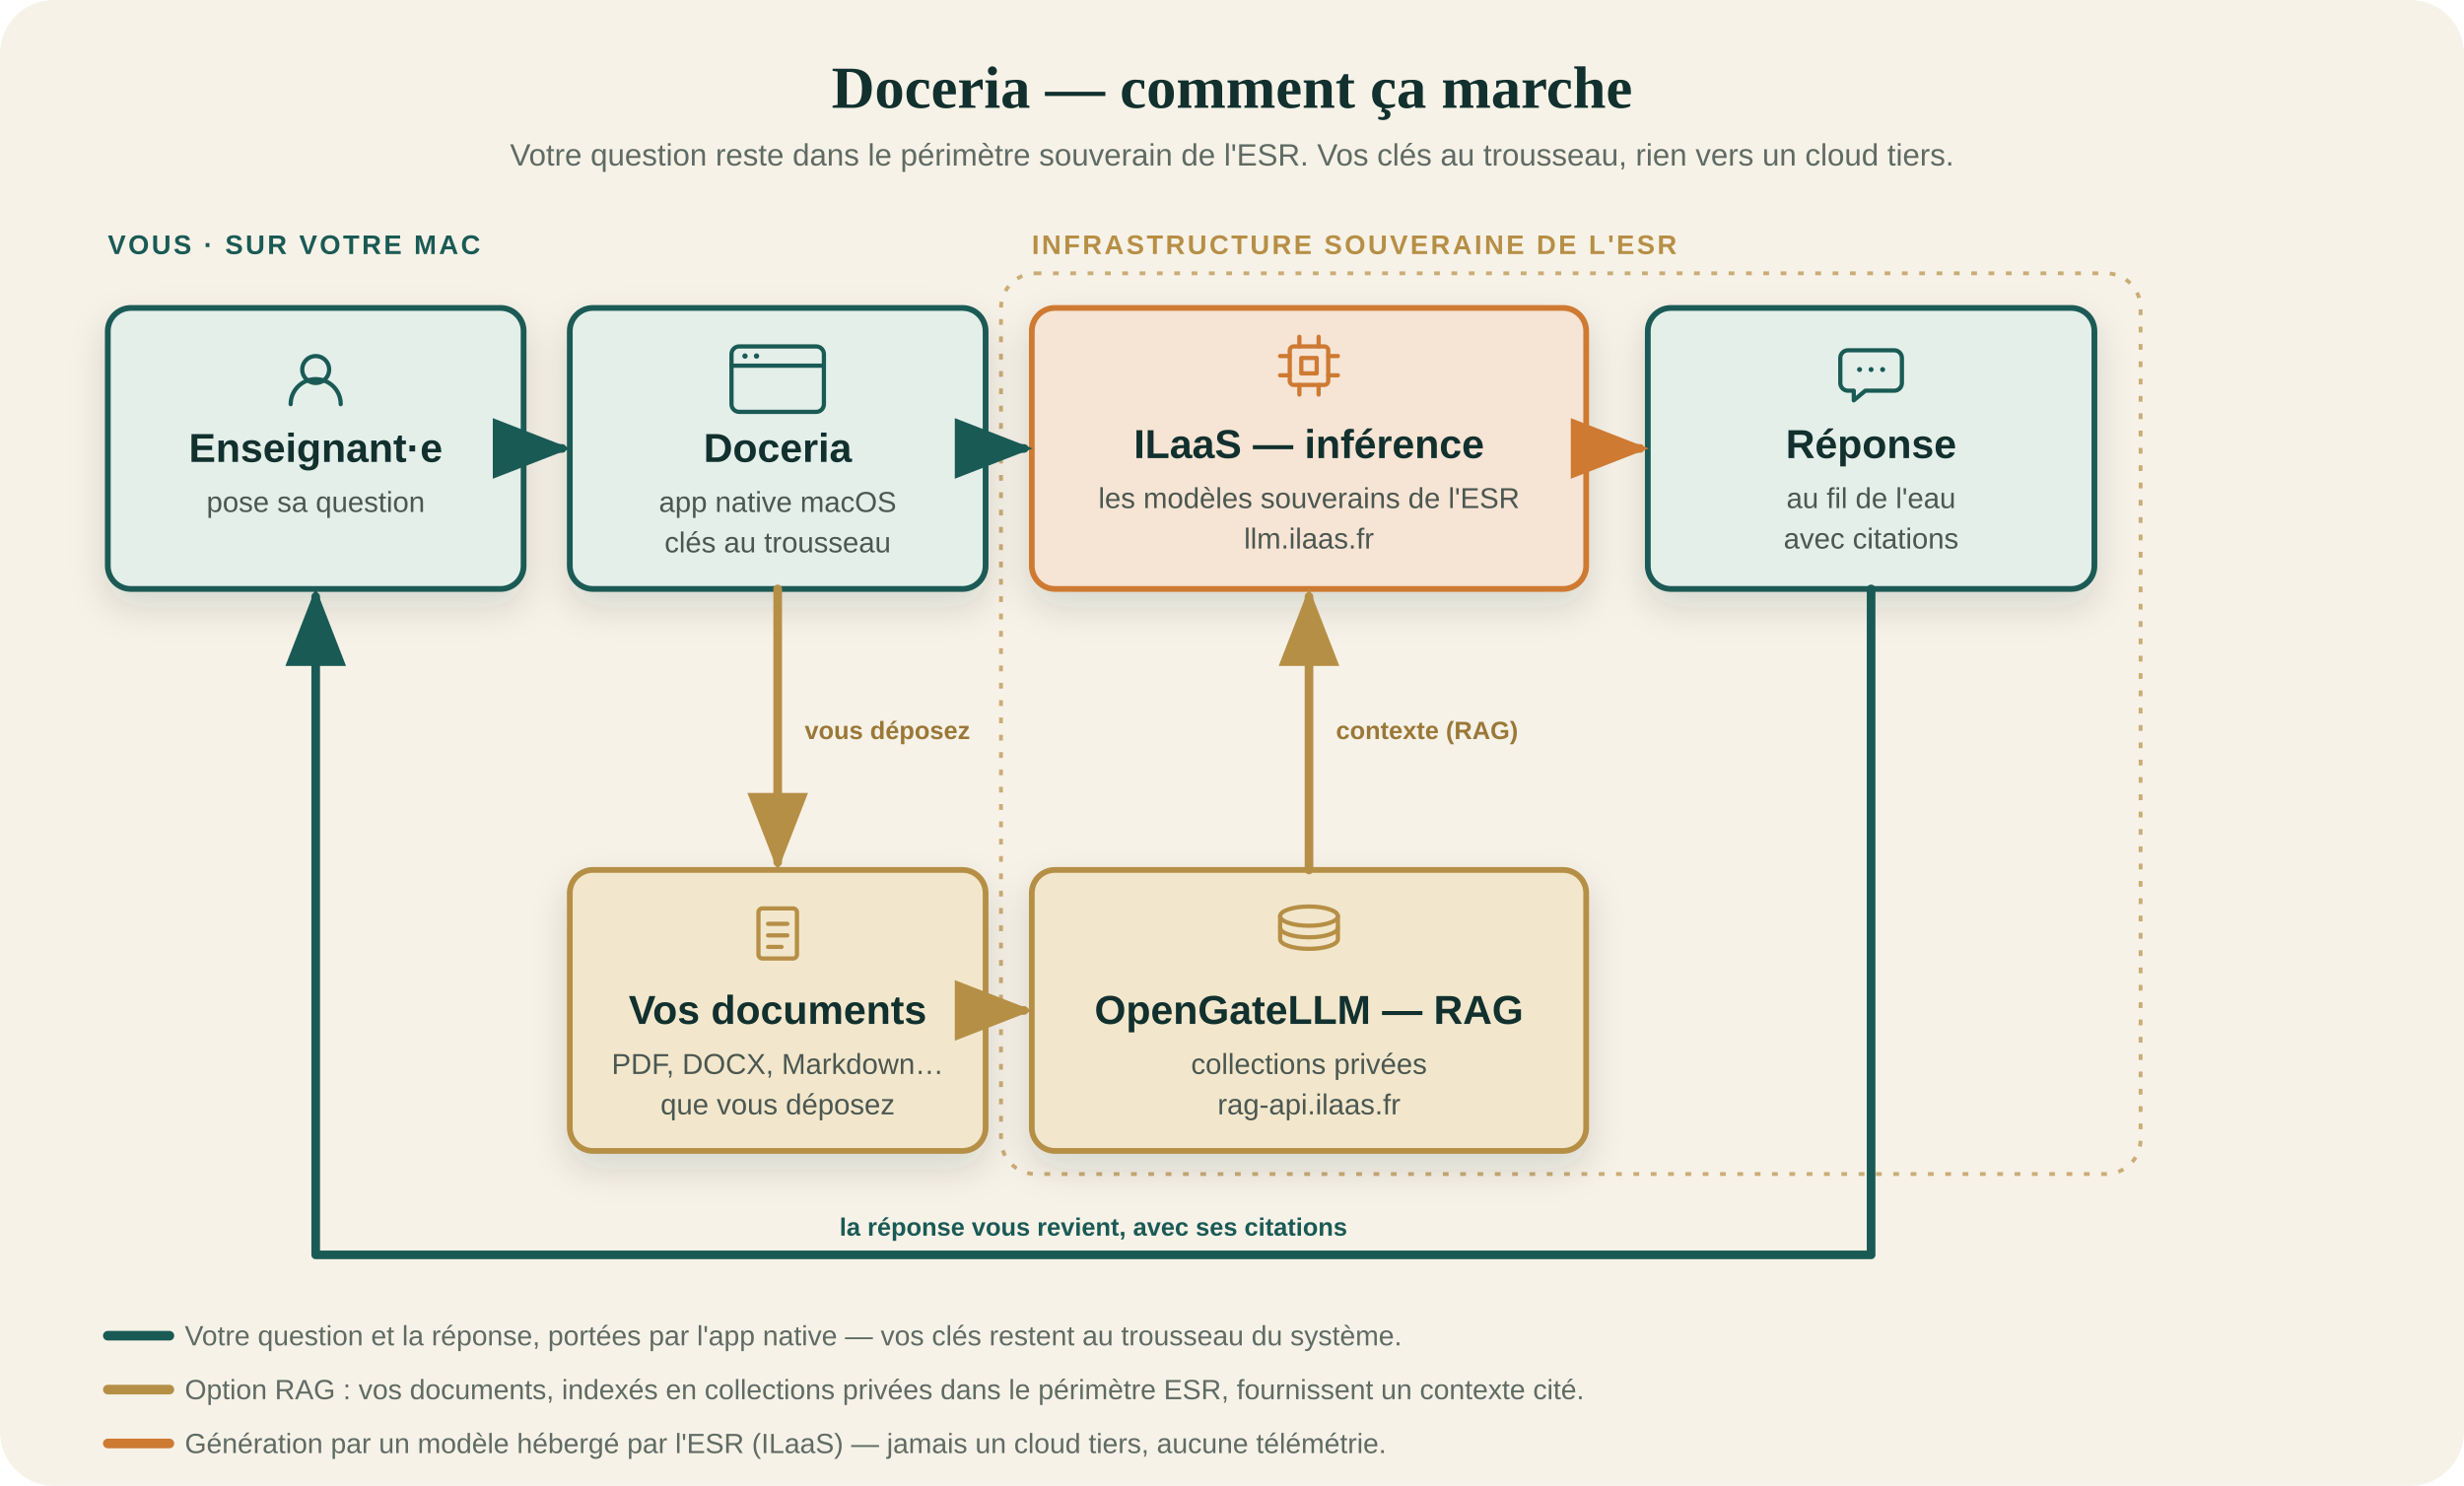
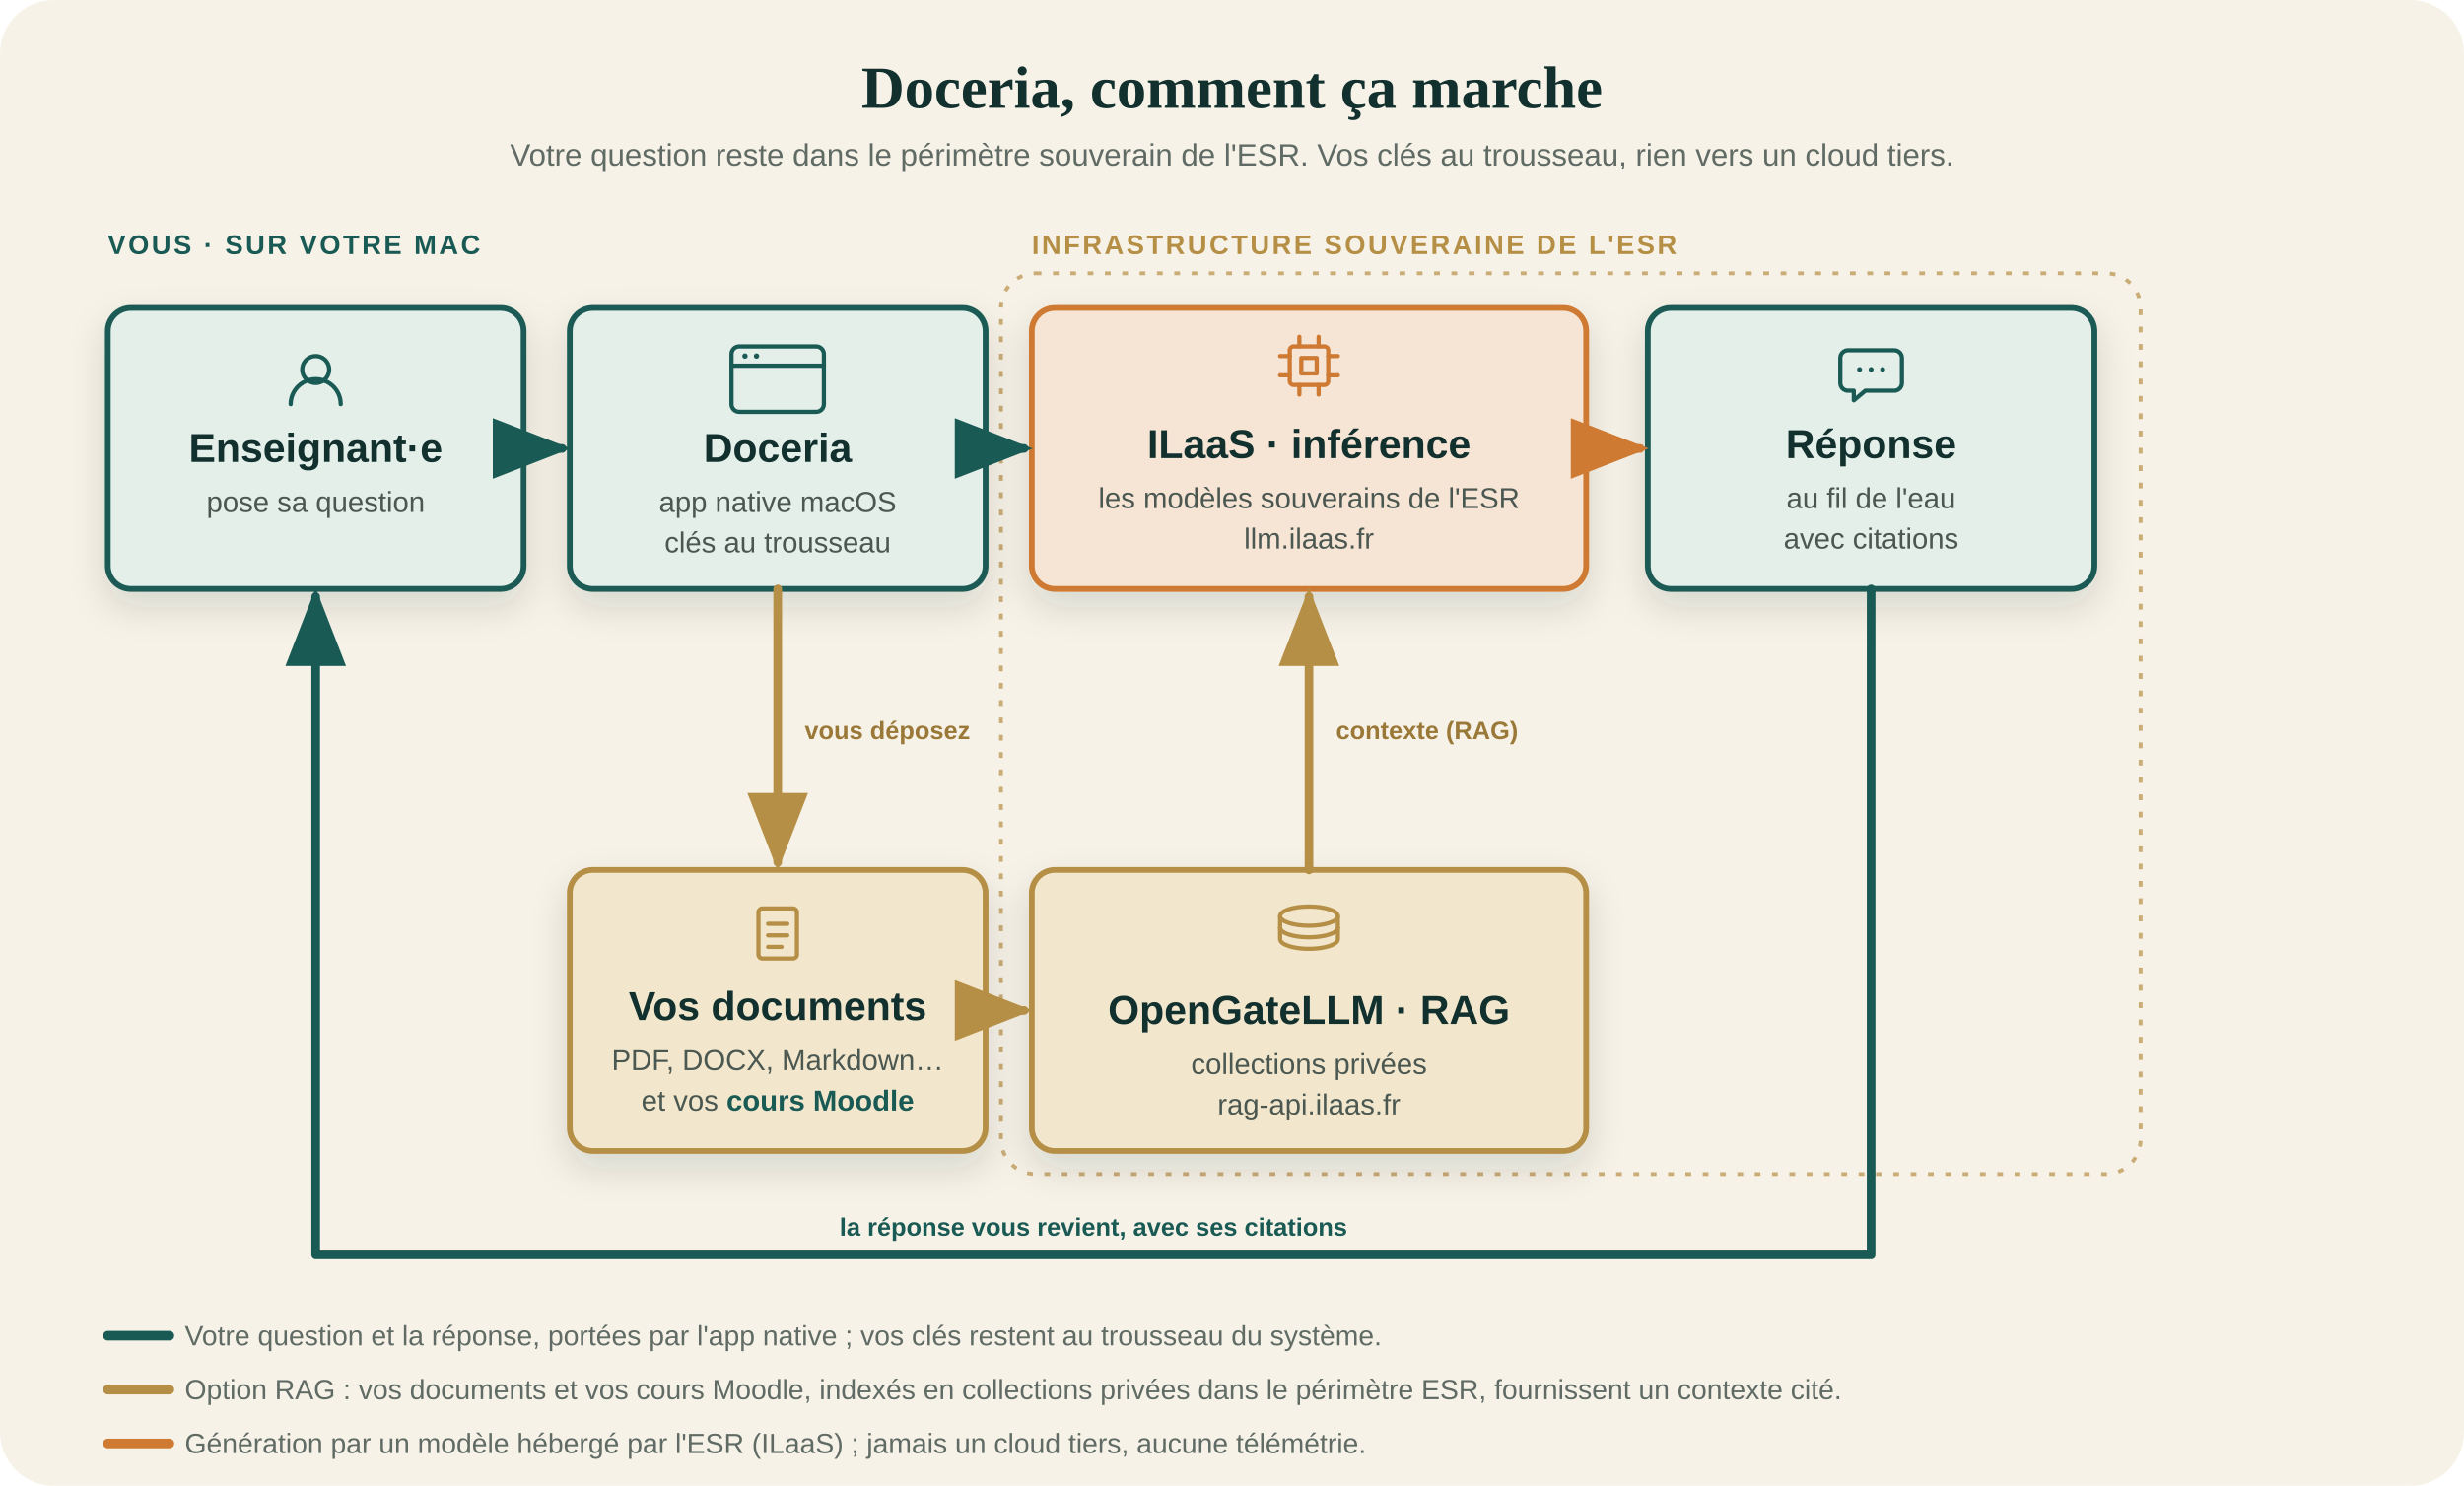
<svg xmlns="http://www.w3.org/2000/svg" width="1280" height="772" viewBox="0 0 1280 772" preserveAspectRatio="xMidYMid meet" role="img" aria-labelledby="dca-title dca-desc">
  <defs>
    <marker id="dca-petrol" markerWidth="11" markerHeight="11" refX="8" refY="3.5" orient="auto" markerUnits="strokeWidth">
      <path d="M0,0 L0,7 L9,3.5 z" fill="#1A5A55" />
    </marker>
    <marker id="dca-gold" markerWidth="11" markerHeight="11" refX="8" refY="3.5" orient="auto" markerUnits="strokeWidth">
      <path d="M0,0 L0,7 L9,3.5 z" fill="#B68F46" />
    </marker>
    <marker id="dca-orange" markerWidth="11" markerHeight="11" refX="8" refY="3.5" orient="auto" markerUnits="strokeWidth">
      <path d="M0,0 L0,7 L9,3.5 z" fill="#CE7A33" />
    </marker>
    <filter id="dca-shadow" x="-12%" y="-12%" width="124%" height="135%">
      <feDropShadow dx="0" dy="8" stdDeviation="9" flood-color="#11302E" flood-opacity=".14" />
    </filter>
    <style>
      .dca-title{font:700 31px Georgia,"Times New Roman",serif;fill:#11302E}
      .dca-sub{font:400 16px Arial,sans-serif;fill:#5F6B64}
      .dca-zone{font:700 14px Arial,sans-serif;letter-spacing:.09em}
      .dca-bt{font:700 21px Arial,sans-serif;fill:#11302E}
      .dca-bx{font:400 15px Arial,sans-serif;fill:#4B5751}
      .dca-flow{font:700 13px Arial,sans-serif}
      .dca-leg{font:400 14.5px Arial,sans-serif;fill:#5F6B64}
      .dca-ic{fill:none;stroke-width:2.2;stroke-linecap:round;stroke-linejoin:round}
    </style>
  </defs>
  <rect x="0" y="0" width="1280" height="772" rx="28" fill="#F7F2E7" />
-   <text x="640" y="56" text-anchor="middle" class="dca-title">Doceria — comment ça marche</text>
+   <text x="640" y="56" text-anchor="middle" class="dca-title">Doceria, comment ça marche</text>
  <text x="640" y="86" text-anchor="middle" class="dca-sub">Votre question reste dans le périmètre souverain de l'ESR. Vos clés au trousseau, rien vers un cloud tiers.</text>
  <text x="56" y="132" class="dca-zone" fill="#1A5A55">VOUS · SUR VOTRE MAC</text>
  <text x="536" y="132" class="dca-zone" fill="#B68F46">INFRASTRUCTURE SOUVERAINE DE L'ESR</text>
  <rect x="520" y="142" width="592" height="468" rx="18" fill="none" stroke="#B68F46" stroke-width="2" stroke-dasharray="3 6" opacity=".7" />
  <g filter="url(#dca-shadow)">
    <rect x="56" y="160" width="216" height="146" rx="12" fill="#E4EFEA" stroke="#1A5A55" stroke-width="3" />
    <rect x="296" y="160" width="216" height="146" rx="12" fill="#E4EFEA" stroke="#1A5A55" stroke-width="3" />
    <rect x="536" y="160" width="288" height="146" rx="12" fill="#F6E4D4" stroke="#CE7A33" stroke-width="3" />
    <rect x="856" y="160" width="232" height="146" rx="12" fill="#E4EFEA" stroke="#1A5A55" stroke-width="3" />
    <rect x="296" y="452" width="216" height="146" rx="12" fill="#F2E7CC" stroke="#B68F46" stroke-width="3" />
    <rect x="536" y="452" width="288" height="146" rx="12" fill="#F2E7CC" stroke="#B68F46" stroke-width="3" />
  </g>
  <g class="dca-ic" stroke="#1A5A55">
    <circle cx="164" cy="192" r="7" />
    <path d="M151 210 a13 13 0 0 1 26 0" />
  </g>
  <g class="dca-ic" stroke="#1A5A55">
    <rect x="380" y="180" width="48" height="34" rx="4" />
    <line x1="380" y1="190" x2="428" y2="190" />
    <circle cx="387" cy="185" r="1.4" fill="#1A5A55" stroke="none" />
    <circle cx="393" cy="185" r="1.4" fill="#1A5A55" stroke="none" />
  </g>
  <g class="dca-ic" stroke="#CE7A33">
    <rect x="670" y="180" width="20" height="20" rx="2" />
    <rect x="676" y="186" width="8" height="8" />
    <line x1="675" y1="180" x2="675" y2="175" />
    <line x1="685" y1="180" x2="685" y2="175" />
    <line x1="675" y1="200" x2="675" y2="205" />
    <line x1="685" y1="200" x2="685" y2="205" />
    <line x1="670" y1="185" x2="665" y2="185" />
    <line x1="670" y1="195" x2="665" y2="195" />
    <line x1="690" y1="185" x2="695" y2="185" />
    <line x1="690" y1="195" x2="695" y2="195" />
  </g>
  <g class="dca-ic" stroke="#1A5A55">
    <path d="M960 182 h24 a4 4 0 0 1 4 4 v13 a4 4 0 0 1 -4 4 h-15 l-6 5 v-5 h-3 a4 4 0 0 1 -4 -4 v-13 a4 4 0 0 1 4 -4 z" />
    <circle cx="966" cy="192" r="1.3" fill="#1A5A55" stroke="none" />
    <circle cx="972" cy="192" r="1.3" fill="#1A5A55" stroke="none" />
    <circle cx="978" cy="192" r="1.3" fill="#1A5A55" stroke="none" />
  </g>
  <g class="dca-ic" stroke="#B68F46">
    <rect x="394" y="472" width="20" height="26" rx="2" />
    <line x1="399" y1="480" x2="409" y2="480" />
    <line x1="399" y1="486" x2="409" y2="486" />
    <line x1="399" y1="492" x2="406" y2="492" />
  </g>
  <g class="dca-ic" stroke="#B68F46">
    <ellipse cx="680" cy="476" rx="15" ry="5" />
    <path d="M665 476 v12 a15 5 0 0 0 30 0 v-12" />
    <path d="M665 482 a15 5 0 0 0 30 0" />
  </g>
  <text x="164" y="240" text-anchor="middle" class="dca-bt">Enseignant·e</text>
  <text x="164" y="266" text-anchor="middle" class="dca-bx">pose sa question</text>
  <text x="404" y="240" text-anchor="middle" class="dca-bt">Doceria</text>
  <text x="404" y="266" text-anchor="middle" class="dca-bx">app native macOS</text>
  <text x="404" y="287" text-anchor="middle" class="dca-bx">clés au trousseau</text>
-   <text x="680" y="238" text-anchor="middle" class="dca-bt">ILaaS — inférence</text>
+   <text x="680" y="238" text-anchor="middle" class="dca-bt">ILaaS · inférence</text>
  <text x="680" y="264" text-anchor="middle" class="dca-bx">les modèles souverains de l'ESR</text>
  <text x="680" y="285" text-anchor="middle" class="dca-bx">llm.ilaas.fr</text>
  <text x="972" y="238" text-anchor="middle" class="dca-bt">Réponse</text>
  <text x="972" y="264" text-anchor="middle" class="dca-bx">au fil de l'eau</text>
  <text x="972" y="285" text-anchor="middle" class="dca-bx">avec citations</text>
-   <text x="404" y="532" text-anchor="middle" class="dca-bt">Vos documents</text>
-   <text x="404" y="558" text-anchor="middle" class="dca-bx">PDF, DOCX, Markdown…</text>
-   <text x="404" y="579" text-anchor="middle" class="dca-bx">que vous déposez</text>
-   <text x="680" y="532" text-anchor="middle" class="dca-bt">OpenGateLLM — RAG</text>
+   <text x="404" y="530" text-anchor="middle" class="dca-bt">Vos documents</text>
+   <text x="404" y="556" text-anchor="middle" class="dca-bx">PDF, DOCX, Markdown…</text>
+   <text x="404" y="577" text-anchor="middle" class="dca-bx">et vos <tspan font-weight="700" fill="#1A5A55">cours Moodle</tspan>
+   </text>
+   <text x="680" y="532" text-anchor="middle" class="dca-bt">OpenGateLLM · RAG</text>
  <text x="680" y="558" text-anchor="middle" class="dca-bx">collections privées</text>
  <text x="680" y="579" text-anchor="middle" class="dca-bx">rag-api.ilaas.fr</text>
  <path d="M272 233 H292" fill="none" stroke="#1A5A55" stroke-width="4.5" stroke-linecap="round" marker-end="url(#dca-petrol)" />
  <path d="M512 233 H532" fill="none" stroke="#1A5A55" stroke-width="4.5" stroke-linecap="round" marker-end="url(#dca-petrol)" />
  <path d="M824 233 H852" fill="none" stroke="#CE7A33" stroke-width="4.5" stroke-linecap="round" marker-end="url(#dca-orange)" />
  <path d="M404 306 V448" fill="none" stroke="#B68F46" stroke-width="4.5" stroke-linecap="round" marker-end="url(#dca-gold)" />
  <text x="418" y="384" text-anchor="start" class="dca-flow" fill="#9A7838">vous déposez</text>
  <path d="M512 525 H532" fill="none" stroke="#B68F46" stroke-width="4.5" stroke-linecap="round" marker-end="url(#dca-gold)" />
  <path d="M680 452 V310" fill="none" stroke="#B68F46" stroke-width="4.5" stroke-linecap="round" marker-end="url(#dca-gold)" />
  <text x="694" y="384" text-anchor="start" class="dca-flow" fill="#9A7838">contexte (RAG)</text>
  <path d="M972 306 V652 H164 V310" fill="none" stroke="#1A5A55" stroke-width="4.5" stroke-linecap="round" stroke-linejoin="round" marker-end="url(#dca-petrol)" />
  <text x="568" y="642" text-anchor="middle" class="dca-flow" fill="#1A5A55">la réponse vous revient, avec ses citations</text>
  <line x1="56" y1="694" x2="88" y2="694" stroke="#1A5A55" stroke-width="5" stroke-linecap="round" />
-   <text x="96" y="699" class="dca-leg">Votre question et la réponse, portées par l'app native — vos clés restent au trousseau du système.</text>
+   <text x="96" y="699" class="dca-leg">Votre question et la réponse, portées par l'app native ; vos clés restent au trousseau du système.</text>
  <line x1="56" y1="722" x2="88" y2="722" stroke="#B68F46" stroke-width="5" stroke-linecap="round" />
-   <text x="96" y="727" class="dca-leg">Option RAG : vos documents, indexés en collections privées dans le périmètre ESR, fournissent un contexte cité.</text>
+   <text x="96" y="727" class="dca-leg">Option RAG : vos documents et vos cours Moodle, indexés en collections privées dans le périmètre ESR, fournissent un contexte cité.</text>
  <line x1="56" y1="750" x2="88" y2="750" stroke="#CE7A33" stroke-width="5" stroke-linecap="round" />
-   <text x="96" y="755" class="dca-leg">Génération par un modèle hébergé par l'ESR (ILaaS) — jamais un cloud tiers, aucune télémétrie.</text>
+   <text x="96" y="755" class="dca-leg">Génération par un modèle hébergé par l'ESR (ILaaS) ; jamais un cloud tiers, aucune télémétrie.</text>
</svg>
